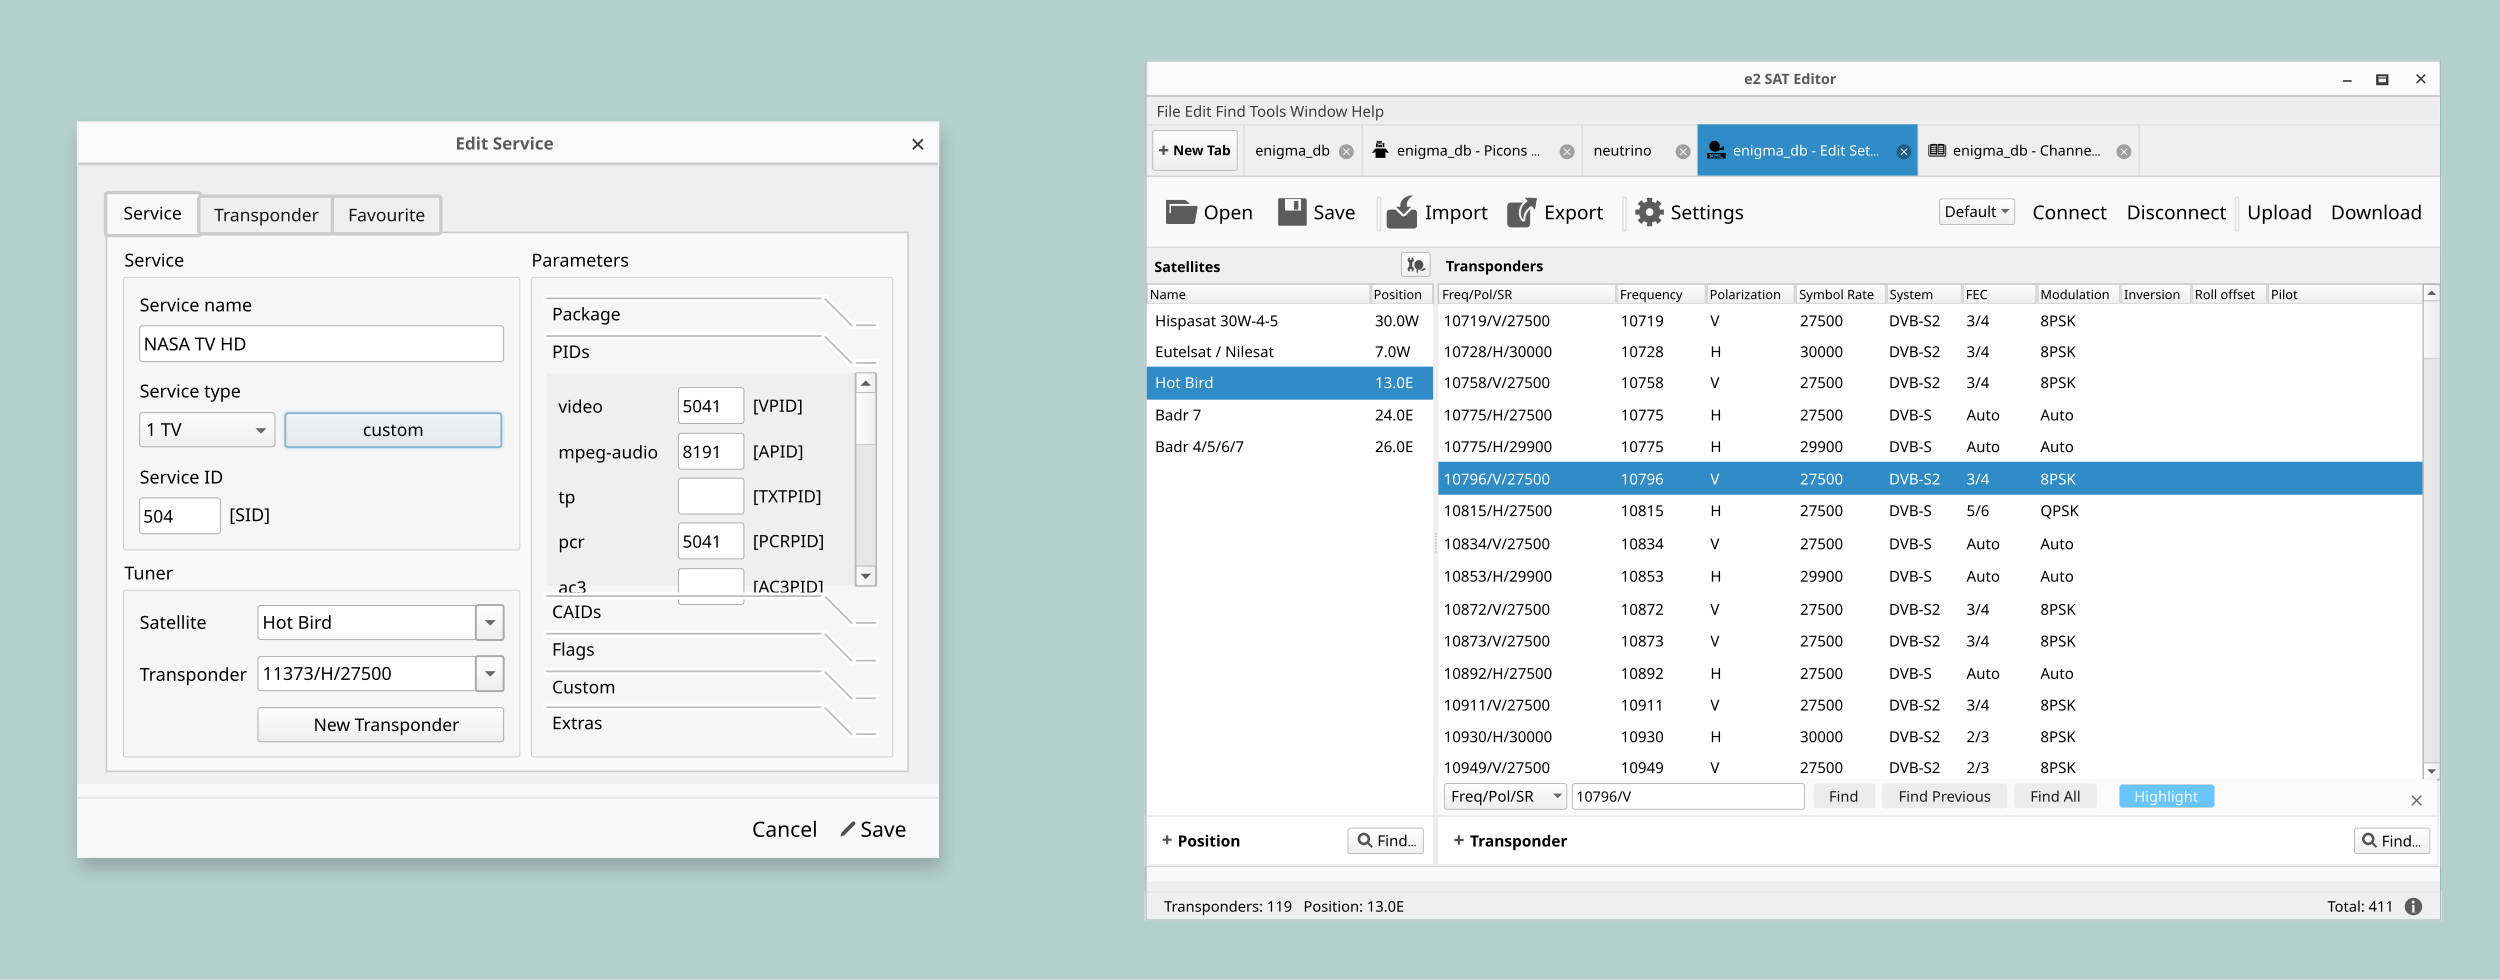
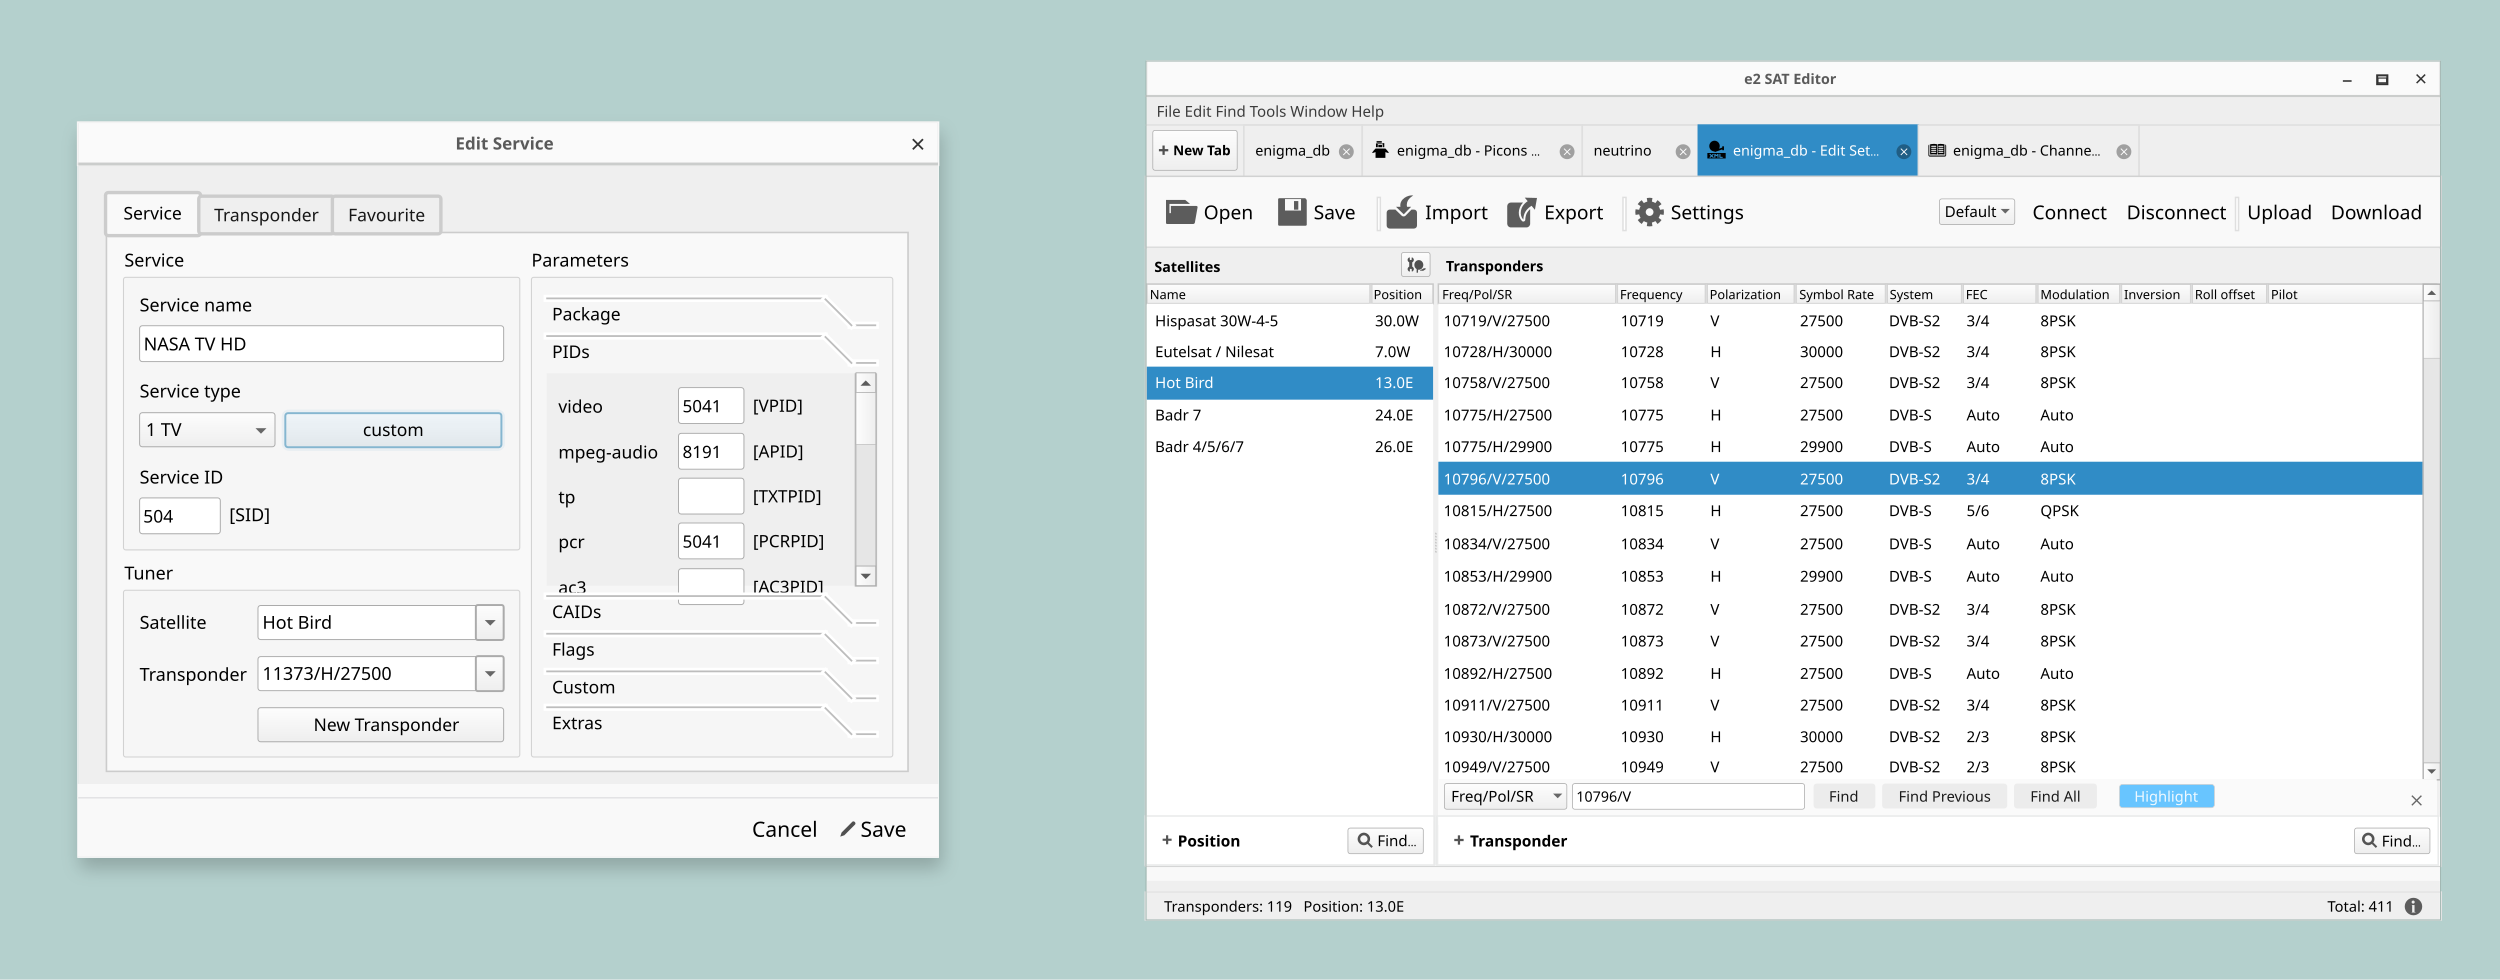
<svg xmlns="http://www.w3.org/2000/svg" viewBox="0 0 3318 1300" style="pointer-events:none;user-select:none;text-rendering:geometricprecision">
  <defs>
    <symbol id="aad">
      <path d="M37.75 37.75h18.127v-11.5h-18.127c0 0 0-18.127 0-18.127h-11.5v18.127c0 0-18.127 0-18.127 0v11.5h18.127c0 0 0 18.127 0 18.127h11.5v-18.127z" />
    </symbol>
    <symbol id="cbw">
      <path d="M60 14.973l-3-0.522v35.716c-3.141-0.28-8.021-0.667-11-0.667-0.95 0-2.094 0.039-3.312 0.102-0.962 0.036-2.014 0.106-3.059 0.191-2.678 0.191-5.264 0.428-6.629 0.559v-35.901c0 0 6.61-1.451 9.963-1.451 4 0 14.037 1.451 14.037 1.451l3.001 0.522c1.769 0.819 2.999 2.61 2.999 4.687v32.68c0 2.848-2.312 5.16-5.16 5.16h-51.68c-2.848 0-5.16-2.312-5.16-5.16v-32.68c0-2.077 1.23-3.869 3-4.687l3-0.522c0 0 10.037-1.451 14.037-1.451 3.353 0 9.963 1.451 9.963 1.451v35.901c-1.366-0.131-3.951-0.368-6.629-0.559-1.045-0.085-2.097-0.155-3.059-0.191-1.218-0.063-2.362-0.102-3.312-0.102-2.979 0-7.859 0.387-11 0.667v-35.716l-3 0.522v38.765h56v-38.765zM28.5 42.5c0-1.104-0.896-2-2-2h-14c-1.104 0-2 0.896-2 2s0.896 2 2 2h14c1.104 0 2-0.896 2-2zM53.5 42.5c0-1.104-0.896-2-2-2h-14c-1.104 0-2 0.896-2 2s0.896 2 2 2h14c1.104 0 2-0.896 2-2zM28.5 35.5c0-1.104-0.896-2-2-2h-14c-1.104 0-2 0.896-2 2s0.896 2 2 2h14c1.104 0 2-0.896 2-2zM53.5 35.5c0-1.104-0.896-2-2-2h-14c-1.104 0-2 0.896-2 2s0.896 2 2 2h14c1.104 0 2-0.896 2-2zM28.5 28.5c0-1.104-0.896-2-2-2h-14c-1.104 0-2 0.896-2 2s0.896 2 2 2h14c1.104 0 2-0.896 2-2zM53.5 28.5c0-1.104-0.896-2-2-2h-14c-1.104 0-2 0.896-2 2s0.896 2 2 2h14c1.104 0 2-0.896 2-2zM28.5 21.5c0-1.104-0.896-2-2-2h-14c-1.104 0-2 0.896-2 2s0.896 2 2 2h14c1.104 0 2-0.896 2-2zM53.5 21.5c0-1.104-0.896-2-2-2h-14c-1.104 0-2 0.896-2 2s0.896 2 2 2h14c1.104 0 2-0.896 2-2z" />
    </symbol>
    <symbol id="cce">
      <path d="M62.328 7.276l-5.604-5.604-24.724 24.724c0 0-24.724-24.724-24.724-24.724l-5.604 5.604 24.724 24.724c0 0-24.724 24.724-24.724 24.724l5.604 5.604 24.724-24.724c0 0 24.724 24.724 24.724 24.724l5.604-5.604-24.724-24.724c0 0 24.724-24.724 24.724-24.724z" />
    </symbol>
    <symbol id="edt">
      <path d="M13.624 42.251l33.207-33.269c1.948-1.951 5.432-1.635 7.775 0.704 2.344 2.34 2.666 5.823 0.719 7.774l-33.207 33.269-12.724 4.254 4.23-12.732z" />
    </symbol>
    <symbol id="ees">
      <path d="M32.032 50.518c-4.79-2.886-8.032-8.409-8.032-14.742 0-9.314 7.011-16.876 15.648-16.876 8.636 0 15.647 7.562 15.647 16.876s-7.011 16.875-15.647 16.875c-0.924 0-1.828-0.086-2.709-0.252l-0.191 10.501-4.943-0.144 0.227-12.238zM6.057 26.78c-0.001-0.001 0.023 14.969 0.023 14.969-0.866 0.414-1.706 0.922-2.43 1.563-4.358 3.853-4.35 10.108 0.019 13.972 0.971 0.858 2.137 1.495 3.319 1.965l1.369-0.931-0.011-7.239c-0.001-0.885 0.89-1.557 1.892-1.556 0 0 2.771 0.003 2.771 0.003 0.536 0.001 1.068 0.166 1.418 0.476 0.306 0.27 0.483 0.677 0.484 1.091 0 0 0.011 7.016 0.011 7.016l1.416 0.908c0.975-0.446 1.946-0.994 2.763-1.716 4.357-3.853 4.35-10.108-0.019-13.972-0.727-0.643-1.569-1.153-2.438-1.57l-0.023-14.969c0.866-0.414 1.706-0.923 2.43-1.563 4.358-3.853 4.35-10.108-0.019-13.972-0.895-0.791-1.965-1.383-3.043-1.844l-1.393 0.921 0.010 6.793c0.002 0.875-0.84 1.502-1.829 1.501 0 0-2.897-0.003-2.897-0.003-0.992-0.002-1.837-0.634-1.839-1.511 0 0-0.010-6.794-0.010-6.794l-1.392-0.918c-1.078 0.459-2.146 1.048-3.039 1.838-4.357 3.853-4.35 10.108 0.019 13.972 0.727 0.642 1.569 1.153 2.438 1.57zM50.271 51.811l-0.523-0.46-5.453 3.436 0.662 1.988 5.986-1.196c1.277 1.246 2.819 1.484 3.871 0.785-0.004 0.002 7.388-4.581 7.388-4.581 0.786-0.485 1.326-1.441 1.398-2.711 0.046-0.806-0.219-1.238-0.491-1.487-0.236-0.215-0.539-0.342-0.917-0.337-0.336 0.004-0.81 0.167-1.33 0.351-0.245 0.086-0.508 0.175-0.77 0.205-0.142 0.017-0.286 0.022-0.415-0.049-1.014-0.553-2.017-0.529-2.787-0.049l-6.619 4.105z" />
    </symbol>
    <symbol id="fft">
      <path d="M56.256 31.057h-42.438c-7.074 0-12.818 5.744-12.818 12.818v61.295c0 7.074 5.744 12.818 12.818 12.818h54.476c7.075 0 12.818-5.744 12.818-12.818v-51.051c-16.616 14.040-16.649 30.281-17.025 36.965-0.151 2.687-1.869 5.034-4.385 5.99s-5.359 0.343-7.257-1.565c-14.421-14.502-16.181-43.133 3.811-64.452zM57.293 90.694c-14.624-14.705-13.039-45.988 15.234-64.344l-10.365-12.362 42.838 1.084-7.263 41.344-11.808-14.082c-28.127 16.992-28.15 39.728-28.636 48.36z" />
    </symbol>
    <symbol id="fgt">
      <path d="M87.8 55.714h8.488c5.912 0 10.712 4.753 10.712 10.606v45.074c0 5.854-4.8 10.606-10.712 10.606h-84.576c-5.912 0-10.712-4.752-10.712-10.606v-45.074c0-5.853 4.8-10.606 10.712-10.606h19.788l22.5 21.827c1.413 1.374 4.32 2.133 6.3 2.109 1.98-0.023 4.821-0.828 6.2-2.236l21.3-21.7zM93.982 6.385c-17.881-3.082-49.582 12.531-44.921 39.525h-15.517l27.127 26.376 25.847-26.376h-14.41c-4.833-24.162 15.844-35.121 21.874-39.525z" />
    </symbol>
    <symbol id="fho">
      <path d="M32 62.5c-16.833 0-30.5-13.667-30.5-30.5s13.667-30.5 30.5-30.5v9.611c-0.352-0.073-0.717-0.111-1.090-0.111-2.99 0-5.42 2.43-5.42 5.41 0 2.99 2.43 5.42 5.42 5.42 0.373 0 0.738-0.038 1.090-0.111v5.111l-7.44 0.18 2.82 1.23v22.7l-2.82 2.060h7.44v9.5zM32 11.111v-9.611c16.833 0 30.5 13.667 30.5 30.5s-13.667 30.5-30.5 30.5v-9.5h9.46l-5.76-2.060v-24.2l-3.7 0.090v-5.111c2.46-0.506 4.32-2.693 4.32-5.309 0-2.607-1.86-4.793-4.32-5.299z" />
    </symbol>
    <symbol id="fin">
      <path d="M21 42.973h89.077c2.783 0 4.643 2.26 4.153 5.042l-9.34 52.943c-0.491 2.783-3.149 5.042-5.932 5.042h-91.118c-2.119 0-3.84-1.721-3.84-3.84v-80.16h67.2l16.8 14h-72v32h5v-25.027z" />
    </symbol>
    <symbol id="fje">
      <path d="M114 22v86.16c0 2.119-1.721 3.84-3.84 3.84h-92.32c-2.119 0-3.84-1.721-3.84-3.84v-88.32c0-2.119 1.721-3.84 3.84-3.84h91.16l5 6zM94 59.014v-40h-56v40h56zM84.5 26v30h-15v-30h15z" />
    </symbol>
    <symbol id="pkw">
      <path d="M14.762 29.23h34.49c0 0 13.928 14.478 11.463 15.596-1.067 0.483-6.127-1.117-11.524-3.087v20.261h-34.389v-20.253c-5.389 1.967-10.437 3.562-11.502 3.079-2.465-1.118 11.462-15.596 11.462-15.596zM36.774 11.359h-20.475v13.19h6.364v-10.552h14.111v-2.638zM38.538 16.635h-14.111v7.914h14.111v-7.914zM45.299 10.4v14.149h-4.283v-9.233h-2.478v-4.916h6.761zM36.632 3.482h-18.173v5.276h18.173v-5.276z" />
    </symbol>
    <symbol id="slh">
      <path d="M40.023 45.152c-3.477 2.591-7.729 4.192-12.407 4.221-10.406 0.066-20.276-8.26-21.806-18.699-1.731-11.814 7.58-24.164 20.12-25.040 0.561-0.039 1.124-0.055 1.686-0.053 10 0.095 19.38 7.75 21.337 17.619 1.156 5.829-0.437 11.92-3.87 16.758l13.82 13.819-5.128 5.128-13.752-13.753zM27.395 14.645c-6.236 0.060-12 5.17-12.677 11.431-0.588 5.436 2.691 11.076 7.773 13.229 6.62 2.806 15.346-1.167 17.352-8.391 2.055-7.404-3.759-16.031-12.032-16.265-0.139-0.003-0.278-0.004-0.416-0.004z" />
    </symbol>
    <symbol id="sms">
      <path d="M73.934 15.359c-6.491-1.302-13.177-1.302-19.668 0 0.828 4.128 1.452 8.287 1.871 12.477-4.352 0.948-8.5 2.666-12.249 5.073-2.666-3.259-5.165-6.641-7.499-10.146-5.511 3.67-10.238 8.397-13.908 13.908 3.505 2.334 6.887 4.834 10.146 7.499-2.407 3.749-4.125 7.897-5.073 12.249-4.19-0.419-8.349-1.043-12.477-1.871-1.303 6.491-1.303 13.177 0 19.668 4.128-0.828 8.287-1.452 12.477-1.871 0.948 4.352 2.666 8.501 5.073 12.249-3.259 2.666-6.641 5.165-10.146 7.499 3.67 5.511 8.397 10.238 13.908 13.908 2.334-3.505 4.833-6.887 7.499-10.146 3.749 2.407 7.897 4.125 12.249 5.074-0.419 4.189-1.043 8.348-1.871 12.476 6.491 1.303 13.177 1.303 19.668 0-0.828-4.128-1.452-8.287-1.871-12.476 4.352-0.949 8.5-2.667 12.249-5.074 2.666 3.259 5.165 6.641 7.499 10.146 5.511-3.67 10.238-8.397 13.908-13.908-3.505-2.334-6.887-4.833-10.146-7.499 2.407-3.748 4.125-7.897 5.073-12.249 4.19 0.419 8.349 1.043 12.477 1.871 1.303-6.491 1.303-13.177 0-19.668-4.128 0.828-8.287 1.452-12.477 1.871-0.948-4.352-2.666-8.5-5.073-12.249 3.259-2.665 6.641-5.165 10.146-7.499-3.67-5.511-8.397-10.238-13.908-13.908-2.334 3.505-4.833 6.887-7.499 10.146-3.749-2.407-7.897-4.125-12.249-5.073 0.419-4.19 1.043-8.349 1.871-12.477zM64.1 50.882c7.451 0 13.5 6.049 13.5 13.5s-6.049 13.5-13.5 13.5c-7.451 0-13.5-6.049-13.5-13.5s6.049-13.5 13.5-13.5z" />
    </symbol>
    <symbol id="tnw">
      <path d="M64 64v-19h-64v19h64zM38.975 58.253l0.001 1.834c0.001 1.076-0.872 1.949-1.947 1.949s-1.949-0.873-1.95-1.949l-0.002-6.41-1.968 1.774c-0.407 0.367-0.947 0.542-1.48 0.524-0.533 0.018-1.073-0.157-1.48-0.524l-1.968-1.774-0.003 6.41c0 1.076-0.874 1.949-1.949 1.949s-1.948-0.873-1.948-1.949l0.002-5.24h-6.669l4.099 3.89c0.751 0.713 0.751 1.869 0.002 2.581-0.75 0.711-1.968 0.71-2.719-0.002l-4.104-3.895-4.104 3.895c-0.751 0.712-1.969 0.713-2.719 0.002-0.75-0.712-0.749-1.868 0.002-2.581l4.104-3.895-4.104-3.895c-0.751-0.712-0.752-1.868-0.002-2.58s1.968-0.711 2.719 0.002l4.104 3.895 4.104-3.895c0.751-0.713 1.969-0.713 2.719-0.002 0.749 0.712 0.749 1.868-0.002 2.58l-4.099 3.89h6.669l0.002-5.24c0-0.024 0.001-0.048 0.002-0.072-0.031-0.488 0.159-0.985 0.571-1.356 0.276-0.249 0.614-0.408 0.97-0.477 0.131-0.028 0.267-0.043 0.406-0.043 0.058 0 0.115 0.002 0.172 0.007 0.454 0.033 0.899 0.206 1.247 0.52l3.976 3.583 3.975-3.583c0.348-0.314 0.793-0.487 1.248-0.52 0.056-0.005 0.114-0.007 0.171-0.007 0.14 0 0.276 0.015 0.407 0.043 0.356 0.069 0.694 0.228 0.97 0.477 0.412 0.371 0.602 0.868 0.571 1.356 0.001 0.024 0.001 0.048 0.001 0.072l0.003 8.646h2.912l0.003-8.83c0-1.076 0.874-1.949 1.949-1.949s1.948 0.873 1.948 1.949l-0.004 8.839 6.372 0.002c0.993 0.001 1.798 0.807 1.798 1.799 0 0.993-0.805 1.798-1.798 1.798l-8.471-0.003c-0.992 0-1.798-0.806-1.798-1.799l0.001-1.796h-2.912zM25.286 39.498c-0.095 0.001-0.19 0.002-0.286 0.002-10.072 0-18.25-8.402-18.25-18.75s8.178-18.75 18.25-18.75c10.072 0 18.25 8.402 18.25 18.75 0 3.307-0.835 6.416-2.301 9.115l11.051-4.023v-3.071c0-0.828 0.672-1.5 1.5-1.5h3c0.828 0 1.5 0.672 1.5 1.5v11c0 0.828-0.672 1.5-1.5 1.5h-3c-0.828 0-1.5-0.672-1.5-1.5v-1.543l-25.926 9.436-0.788-2.166z" />
    </symbol>
    <symbol id="aol">
      <path d="M32 45.423l26.667-26.846h-53.334l26.667 26.846z" />
    </symbol>
    <linearGradient id="bpf" x1="0" y1="0" x2="0" y2="1">
      <stop offset="0" style="stop-color:#fdfdfd" />
      <stop offset="1" style="stop-color:#eee" />
    </linearGradient>
    <linearGradient id="bqf" x1="0" y1="0" x2="1" y2="0">
      <stop offset="0" style="stop-color:#fdfdfd" />
      <stop offset="1" style="stop-color:#eee" />
    </linearGradient>
    <filter id="mrf" color-interpolation-filters="sRGB">
      <feDropShadow dx="-3" dy="12" stdDeviation="20" flood-opacity="0.2" />
      <feDropShadow dx="3" dy="12" stdDeviation="10" flood-opacity="0.2" />
    </filter>
  </defs>
  <rect x="0" y="0" width="3318" height="1300" style="fill:#b4d0cd" />
  <g transform="matrix(1.19,0,0,1.19,102,161)" style="font-family:'Sans-Serif',system-ui,sans-serif">
    <rect x="1" y="1" width="960" height="820" rx="0" style="fill:#efefef;stroke:#acc6c3;stroke-width:1px;filter:url(#mrf)" />
    <rect x="1" y="1" width="960" height="48" rx="0" style="fill:#fafafa;stroke:#e8e8e8;stroke-width:2px;clip-path:inset(1px 1px 0px)" />
    <rect x="1" y="47" width="960" height="1" style="fill:none;stroke:#cbcdcc;stroke-width:2px;clip-path:inset(0px 1px 1.1px)" />
    <text x="-1" y="3.5" dx="478" dy="28" text-anchor="middle" style="font-family:'Sans-Serif',system-ui,sans-serif;font-weight:bold;font-size:19px;fill:#5a5a5a">Edit Service</text>
    <g transform="matrix(0.707,0.707,-0.707,0.707,938,15)">
      <rect x="0" y="7" width="15" height="1" style="fill:none;stroke:#333;stroke-width:1px" />
      <rect x="7" y="0" width="1" height="15" style="fill:none;stroke:#333;stroke-width:1px" />
    </g>
    <rect x="33" y="124" width="894" height="601" rx="0" style="fill:#f9f9f9;fill-opacity:1;stroke:#ccc;stroke-opacity:1;stroke-width:1.8px" />
    <g style="clip-path:none">
      <rect x="32" y="79.5" width="106" height="48" rx="3" style="fill:#f9f9f9;stroke:#ccc;stroke-width:3.8px;clip-path:inset(1.5px 1.5px 4.2px)" />
      <text x="38.5" y="87.5" dx="46" dy="22" text-anchor="middle" style="font-size:19.5px;letter-spacing:normal;fill:#000">Service</text>
    </g>
    <g style="clip-path:none">
      <rect x="136" y="83.5" width="151" height="42" rx="3" style="fill:#efefef;stroke:#ccc;stroke-width:3.8px;clip-path:inset(1.5px 1.5px 4.2px 4.2px)" />
      <text x="131.5" y="89.5" dx="80" dy="22" text-anchor="middle" style="font-size:19.5px;letter-spacing:normal;fill:#000;fill-opacity:0.9">Transponder</text>
    </g>
    <g style="clip-path:none">
      <rect x="285" y="83.5" width="121" height="42" rx="3" style="fill:#efefef;stroke:#ccc;stroke-width:3.8px;clip-path:inset(1.5px 1.5px 4.2px 4.2px)" />
      <text x="278.5" y="89.5" dx="67" dy="22" text-anchor="middle" style="font-size:19.5px;letter-spacing:normal;fill:#000;fill-opacity:0.9">Favourite</text>
    </g>
    <rect x="52" y="174" width="442" height="304" rx="2.5" style="fill:#000;fill-opacity:0.015;stroke:#000;stroke-opacity:0.15;stroke-width:1.2px" />
    <text x="43" y="145" dx="10" dy="17" style="font-size:20px;letter-spacing:normal;fill:#000">Service</text>
    <text x="70" y="190" dy="22" style="font-size:20px;fill:#000">Service name</text>
    <rect x="70" y="228" width="406" height="40" rx="3" style="fill:#fff;stroke:#ababab;stroke-opacity:1;stroke-width:1.1px;clip-path:none" />
    <text x="70.5" y="232.5" dx="4" dy="23" style="font-size:20px;fill:#000">NASA TV HD</text>
    <text x="70" y="286" dy="22" style="font-size:20px;fill:#000">Service type</text>
    <rect x="70" y="325" width="151" height="38" rx="3" style="fill:url(#bpf);stroke:#ababab;stroke-width:1.1px;filter:none" />
    <text x="65" y="329" dx="12" dy="22" style="font-size:20px;word-spacing:8px;fill:#000">1 TV</text>
    <rect x="198.5" y="334" width="24" height="24" rx="8" style="fill:none;stroke:none;stroke-opacity:0.06;stroke-width:2px" />
    <g style="fill:#676767" transform="matrix(0.23,0,0,0.23,198,338)">
      <use href="#aol" />
    </g>
    <rect x="232.5" y="325.5" width="241" height="38" rx="3" style="fill:url(#bpf);stroke:#8bb9d1;stroke-width:2.2px;filter:none" />
    <rect x="228.5" y="321.5" width="249" height="46" rx="8" style="fill:#308cc6;fill-opacity:0.07" />
    <text x="299" y="331" dx="20" dy="20" style="font-size:19.5px;word-spacing:8px;fill:#000">custom</text>
    <text x="70" y="382" dy="22" style="font-size:20px;fill:#000">Service ID</text>
    <rect x="70" y="420" width="90" height="40" rx="3" style="fill:#fff;stroke:#ababab;stroke-opacity:1;stroke-width:1.1px;clip-path:none" />
    <text x="70" y="424.5" dx="4" dy="23" style="font-size:19.5px;fill:#000">504</text>
    <text x="170" y="423" dy="23" style="font-size:20px;fill:#000">[SID]</text>
    <rect x="52" y="523" width="442" height="186" rx="2.5" style="fill:#000;fill-opacity:0.015;stroke:#000;stroke-opacity:0.15;stroke-width:1.2px" />
    <text x="43" y="494" dx="10" dy="17" style="font-size:20px;letter-spacing:normal;fill:#000">Tuner</text>
    <text x="70" y="544" dy="22" style="font-size:20px;fill:#000">Satellite</text>
    <rect x="202" y="540" width="274" height="38" rx="3" style="fill:#fff;stroke:#ababab;stroke-width:1.1px;filter:none" />
    <text x="195" y="544" dx="12" dy="22" style="font-size:20px;fill:#000">Hot Bird</text>
    <rect x="445" y="539.5" width="31" height="39" rx="2.2" style="fill:url(#bpf);stroke:#ababab;stroke-width:2.2px;clip-path:inset(1.3px 1.1px 1.3px 0px)" />
    <rect x="454.2" y="548" width="24" height="24" rx="8" style="fill:none;stroke:none;stroke-opacity:0.06;stroke-width:2px" />
    <g style="fill:#676767" transform="matrix(0.23,0,0,0.23,453.7,552)">
      <use href="#aol" />
    </g>
    <text x="70" y="602" dy="22" style="font-size:20px;fill:#000">Transponder</text>
    <rect x="202" y="597" width="274" height="38" rx="3" style="fill:#fff;stroke:#ababab;stroke-width:1.1px;filter:none" />
    <text x="195" y="601" dx="12" dy="22" style="font-size:20px;fill:#000">11373/H/27500</text>
    <rect x="445" y="596.5" width="31" height="39" rx="2.2" style="fill:url(#bpf);stroke:#ababab;stroke-width:2.2px;clip-path:inset(1.3px 1.1px 1.3px 0px)" />
    <rect x="454.2" y="605" width="24" height="24" rx="8" style="fill:none;stroke:none;stroke-opacity:0.06;stroke-width:2px" />
    <g style="fill:#676767" transform="matrix(0.23,0,0,0.23,453.7,609)">
      <use href="#aol" />
    </g>
    <rect x="202" y="654" width="274" height="38" rx="3" style="fill:url(#bpf);stroke:#ababab;stroke-width:1.1px;filter:none" />
    <text x="244" y="659" dx="20" dy="21" style="font-size:19.5px;fill:#000">New Transponder</text>
    <rect x="507" y="174" width="403" height="535" rx="2.5" style="fill:#000;fill-opacity:0.015;stroke:#000;stroke-opacity:0.15;stroke-width:1.2px" />
    <text x="497" y="145" dx="10" dy="17" style="font-size:20px;letter-spacing:normal;fill:#000">Parameters</text>
    <rect x="522" y="195" width="314" height="5" style="fill:#bdbdbd;stroke:#fff;stroke-width:3px;clip-path:inset(3px 3px 1px)" />
    <rect x="861" y="225" width="32" height="5" style="fill:#bdbdbd;stroke:#fff;stroke-width:3px;clip-path:inset(3px 3px 1px 2px)" />
    <rect x="222" y="-222" width="46" height="5" style="fill:#bdbdbd;stroke:#fff;stroke-width:3px;clip-path:inset(3px 3px 1px)" transform="matrix(0.707,0.707,-0.707,0.707,521,195)" />
    <text x="522" y="196" dx="8" dy="26" style="font-size:19.5px;fill:#000">Package</text>
    <rect x="522" y="237" width="314" height="5" style="fill:#bdbdbd;stroke:#fff;stroke-width:3px;clip-path:inset(3px 3px 1px)" />
    <rect x="861" y="267" width="32" height="5" style="fill:#bdbdbd;stroke:#fff;stroke-width:3px;clip-path:inset(3px 3px 1px 2px)" />
    <rect x="222" y="-222" width="46" height="5" style="fill:#bdbdbd;stroke:#fff;stroke-width:3px;clip-path:inset(3px 3px 1px)" transform="matrix(0.707,0.707,-0.707,0.707,521,237)" />
    <text x="522" y="238" dx="8" dy="26" style="font-size:19.5px;fill:#000">PIDs</text>
    <g style="clip-path:inset(0px 0px 22px)">
      <rect x="524" y="281" width="367" height="237" style="fill:#efefef;fill-opacity:1" />
      <text x="537" y="303" dy="22" style="font-size:19.5px;fill:#000">video</text>
      <rect x="671" y="297" width="73" height="40" rx="3" style="fill:#fff;stroke:#ababab;stroke-opacity:1;stroke-width:1.1px;clip-path:none" />
      <text x="671.5" y="301.5" dx="4" dy="23" style="font-size:19px;fill:#000">5041</text>
      <text x="754" y="301" dy="23" style="font-size:19px;fill:#000">[VPID]</text>
      <text x="537" y="354" dy="22" style="font-size:19.5px;fill:#000">mpeg-audio</text>
      <rect x="671" y="348" width="73" height="40" rx="3" style="fill:#fff;stroke:#ababab;stroke-opacity:1;stroke-width:1.1px;clip-path:none" />
      <text x="671.5" y="352.5" dx="4" dy="23" style="font-size:19px;fill:#000">8191</text>
      <text x="754" y="352" dy="23" style="font-size:19px;fill:#000">[APID]</text>
      <text x="537" y="404" dy="22" style="font-size:19.5px;fill:#000">tp</text>
      <rect x="671" y="398" width="73" height="40" rx="3" style="fill:#fff;stroke:#ababab;stroke-opacity:1;stroke-width:1.1px;clip-path:none" />
      <text x="754" y="402" dy="23" style="font-size:19px;fill:#000">[TXTPID]</text>
      <text x="537" y="454" dy="22" style="font-size:19.5px;fill:#000">pcr</text>
      <rect x="671" y="448" width="73" height="40" rx="3" style="fill:#fff;stroke:#ababab;stroke-opacity:1;stroke-width:1.1px;clip-path:none" />
      <text x="671.5" y="452.5" dx="4" dy="23" style="font-size:19px;fill:#000">5041</text>
      <text x="754" y="452" dy="23" style="font-size:19px;fill:#000">[PCRPID]</text>
      <text x="537" y="505" dy="22" style="font-size:19.5px;fill:#000">ac3</text>
      <rect x="671" y="499" width="73" height="40" rx="3" style="fill:#fff;stroke:#ababab;stroke-opacity:1;stroke-width:1.1px;clip-path:none" />
      <text x="754" y="503" dy="23" style="font-size:19px;fill:#000">[AC3PID]</text>
    </g>
    <g style="clip-path:inset(1px 1px 1px 0px)">
      <rect x="868.5" y="282" width="23" height="236" style="fill:#e6e6e6;stroke:#bcbcbc;stroke-width:2px" />
      <rect x="869" y="280.5" width="22" height="22" style="fill:url(#bqf);stroke:#ababab" rx="0" />
      <g transform="matrix(0.22,0,0,-0.22,872.8,299)">
        <use href="#aol" style="fill:#5c5c5c" />
      </g>
      <rect x="869" y="496" width="22" height="22" style="fill:url(#bqf);stroke:#ababab" rx="0" />
      <g transform="matrix(0.22,0,0,0.22,872.8,500.5)">
        <use href="#aol" style="fill:#5c5c5c" />
      </g>
      <rect x="869" y="302.5" width="22" height="58" rx="0" style="fill:url(#bqf);fill-opacity:1;stroke:#ababab;stroke-opacity:0.6" />
    </g>
    <rect x="522" y="527" width="314" height="5" style="fill:#bdbdbd;stroke:#fff;stroke-width:3px;clip-path:inset(3px 3px 1px)" />
    <rect x="861" y="557" width="32" height="5" style="fill:#bdbdbd;stroke:#fff;stroke-width:3px;clip-path:inset(3px 3px 1px 2px)" />
    <rect x="222" y="-222" width="46" height="5" style="fill:#bdbdbd;stroke:#fff;stroke-width:3px;clip-path:inset(3px 3px 1px)" transform="matrix(0.707,0.707,-0.707,0.707,521,527)" />
    <text x="522" y="528" dx="8" dy="26" style="font-size:19.5px;fill:#000">CAIDs</text>
    <rect x="522" y="569" width="314" height="5" style="fill:#bdbdbd;stroke:#fff;stroke-width:3px;clip-path:inset(3px 3px 1px)" />
    <rect x="861" y="599" width="32" height="5" style="fill:#bdbdbd;stroke:#fff;stroke-width:3px;clip-path:inset(3px 3px 1px 2px)" />
    <rect x="222" y="-222" width="46" height="5" style="fill:#bdbdbd;stroke:#fff;stroke-width:3px;clip-path:inset(3px 3px 1px)" transform="matrix(0.707,0.707,-0.707,0.707,521,569)" />
    <text x="522" y="570" dx="8" dy="26" style="font-size:19.5px;fill:#000">Flags</text>
    <rect x="522" y="611" width="314" height="5" style="fill:#bdbdbd;stroke:#fff;stroke-width:3px;clip-path:inset(3px 3px 1px)" />
    <rect x="861" y="641" width="32" height="5" style="fill:#bdbdbd;stroke:#fff;stroke-width:3px;clip-path:inset(3px 3px 1px 2px)" />
    <rect x="222" y="-222" width="46" height="5" style="fill:#bdbdbd;stroke:#fff;stroke-width:3px;clip-path:inset(3px 3px 1px)" transform="matrix(0.707,0.707,-0.707,0.707,521,611)" />
    <text x="522" y="612" dx="8" dy="26" style="font-size:19.5px;fill:#000">Custom</text>
    <rect x="522" y="651" width="314" height="5" style="fill:#bdbdbd;stroke:#fff;stroke-width:3px;clip-path:inset(3px 3px 1px)" />
    <rect x="861" y="681" width="32" height="5" style="fill:#bdbdbd;stroke:#fff;stroke-width:3px;clip-path:inset(3px 3px 1px 2px)" />
    <rect x="222" y="-222" width="46" height="5" style="fill:#bdbdbd;stroke:#fff;stroke-width:3px;clip-path:inset(3px 3px 1px)" transform="matrix(0.707,0.707,-0.707,0.707,521,651)" />
    <text x="522" y="652" dx="8" dy="26" style="font-size:19.5px;fill:#000">Extras</text>
    <rect x="1" y="739" width="960" height="81" rx="0" style="fill:#f9f9f9;clip-path:inset(15px 0px 0px)" />
    <text x="727" y="764" dx="26" dy="34" style="font-size:23.5px;fill:#000">Cancel</text>
    <g transform="matrix(0.36,0,0,0.36,848,778)">
      <use href="#edt" style="fill:#505050" />
    </g>
    <text x="848" y="764" dx="26" dy="34" style="font-size:23.5px;fill:#000">Save</text>
    <rect x="1" y="754" width="960" height="1.1" style="fill:#d7d7d9" />
    <rect x="1" y="1" width="960" height="820" rx="0" style="fill:none;stroke:#f9f9f9;stroke-width:1px" />
  </g>
  <g style="font-family:'Sans-Serif',system-ui,sans-serif">
    <rect x="1521" y="81" width="1718" height="1140" rx="0" style="fill:#f9f9f9;stroke:#acc6c3;stroke-width:1px" />
    <rect x="1522" y="81" width="1716" height="48" rx="0" style="fill:#fafafa;stroke:#e8e8e8;stroke-width:2px;clip-path:inset(1px 1px 0px)" />
    <rect x="1521" y="127" width="1718" height="1" style="fill:none;stroke:#cbcdcc;stroke-width:2px;clip-path:inset(0px 1px 1.1px)" />
    <text x="1519" y="83.5" dx="857" dy="28" text-anchor="middle" style="font-family:'Sans-Serif',system-ui,sans-serif;font-weight:bold;font-size:19px;fill:#5a5a5a">e2 SAT Editor</text>
    <rect x="3110" y="107" width="10.5" height="1" style="fill:none;stroke:#333;stroke-width:1.1px" />
    <g transform="matrix(0.9,0,0,0.9,3155,100)">
      <rect x="0" y="0" width="15" height="13" style="fill:none;stroke:#333;stroke-width:3px;clip-path:inset(0px 0px 2px)" />
      <rect x="1" y="4" width="13" height="7" style="fill:none;stroke:#333;stroke-width:1.7px" />
    </g>
    <g transform="matrix(0.707,0.707,-0.707,0.707,3213,94)">
      <rect x="0" y="7" width="15" height="1" style="fill:none;stroke:#333;stroke-width:1px" />
      <rect x="7" y="0" width="1" height="15" style="fill:none;stroke:#333;stroke-width:1px" />
    </g>
    <rect x="1522" y="129" width="1716" height="36" style="fill:#eee" />
    <text x="1523" y="131" dx="12" dy="24" style="font-size:20px;word-spacing:15px;fill:#000;fill-opacity:0.75">File Edit Find Tools Window Help</text>
    <rect x="1521" y="165.5" width="1718" height="1" style="fill:#e2e2e2;stroke:#dcdddd" />
    <rect x="1522" y="167" width="1716" height="67" style="fill:#efefef" />
    <rect x="1522" y="167" width="128" height="67" style="fill:#efefef" />
    <rect x="1530" y="173" width="112" height="53" rx="3" style="fill:url(#bpf);stroke:#ababab;stroke-width:1px" />
    <g transform="matrix(0.26,0,0,0.26,1536,191)">
      <use href="#aad" style="fill:#4f4f4f" />
    </g>
    <text x="1530" y="173" dx="27" dy="33" style="font-weight:bold;font-size:18px;fill:#000">New Tab</text>
    <rect x="1650" y="167" width="1" height="67" style="fill:#d5d6d6" />
    <rect x="1651" y="166" width="157" height="69" style="fill:#efefef;stroke:#dfdfdf;stroke-width:2px;clip-path:inset(1px 0px)" />
    <text x="1651" y="165.5" dx="15" dy="41" style="font-size:19px;fill:#000">enigma_db</text>
    <g transform="matrix(0.9,0,0,0.9,1781,195.5)">
      <rect rx="11" style="fill:#000;fill-opacity:0.33" height="22" width="22" x="-4.5" y="-4.5" />
      <g transform="matrix(0.17,0,0,0.17,1.2,1.2)">
        <use href="#cce" style="fill:#fff" />
      </g>
    </g>
    <rect x="1808" y="166" width="292" height="69" style="fill:#efefef;stroke:#dfdfdf;stroke-width:2px;clip-path:inset(1px 0px)" />
    <g transform="matrix(0.38,0,0,0.38,1820,186)">
      <use href="#pkw" style="fill:#000" />
    </g>
    <text x="1808" y="165.5" dx="46" dy="41" style="font-size:19px;fill:#000">enigma_db - Picons <tspan style="font-size:15px">…</tspan>
    </text>
    <g transform="matrix(0.9,0,0,0.9,2074,195.5)">
      <rect rx="11" style="fill:#000;fill-opacity:0.33" height="22" width="22" x="-4.5" y="-4.5" />
      <g transform="matrix(0.17,0,0,0.17,1.2,1.2)">
        <use href="#cce" style="fill:#fff" />
      </g>
    </g>
    <rect x="2100" y="166" width="154" height="69" style="fill:#efefef;stroke:#dfdfdf;stroke-width:2px;clip-path:inset(1px 0px)" />
    <text x="2100" y="165.5" dx="15" dy="41" style="font-size:19px;fill:#000">neutrino</text>
    <g transform="matrix(0.9,0,0,0.9,2228,195.5)">
      <rect rx="11" style="fill:#000;fill-opacity:0.33" height="22" width="22" x="-4.5" y="-4.5" />
      <g transform="matrix(0.17,0,0,0.17,1.2,1.2)">
        <use href="#cce" style="fill:#fff" />
      </g>
    </g>
    <rect x="2254" y="166" width="292" height="69" style="fill:#308cc6;stroke:#308cc6;stroke-width:2px;clip-path:inset(1px 0px)" />
    <g transform="matrix(0.38,0,0,0.38,2266,186)">
      <use href="#tnw" style="fill:#000" />
    </g>
    <text x="2254" y="165.5" dx="46" dy="41" style="font-size:19px;fill:#fff">enigma_db - Edit Set<tspan style="font-size:15px">…</tspan>
    </text>
    <g transform="matrix(0.9,0,0,0.9,2521,195.5)">
      <rect rx="11" style="fill:#000;fill-opacity:0.33" height="22" width="22" x="-4.5" y="-4.5" />
      <g transform="matrix(0.17,0,0,0.17,1.2,1.2)">
        <use href="#cce" style="fill:#fff" />
      </g>
    </g>
    <rect x="2546" y="166" width="293" height="69" style="fill:#efefef;stroke:#dfdfdf;stroke-width:2px;clip-path:inset(1px 0px)" />
    <g transform="matrix(0.38,0,0,0.38,2559,186)">
      <use href="#cbw" style="fill:#000" />
    </g>
    <text x="2546" y="165.5" dx="46" dy="41" style="font-size:19px;fill:#000">enigma_db - Channe<tspan style="font-size:15px">…</tspan>
    </text>
    <g transform="matrix(0.9,0,0,0.9,2813,195.5)">
      <rect rx="11" style="fill:#000;fill-opacity:0.33" height="22" width="22" x="-4.5" y="-4.5" />
      <g transform="matrix(0.17,0,0,0.17,1.2,1.2)">
        <use href="#cce" style="fill:#fff" />
      </g>
    </g>
    <rect x="2838" y="167" width="2" height="67" style="fill:#dfdfdf" />
    <rect x="1522" y="234" width="1716" height="95" style="fill:#f9f9f9" />
    <g transform="matrix(0.38,0,0,0.38,1546,257)">
      <use href="#fin" style="fill:#5c5c5c" />
    </g>
    <text x="1528.5" y="232" dx="69" dy="59" style="font-size:25.5px;fill:#000">Open</text>
    <g transform="matrix(0.38,0,0,0.38,1691,257)">
      <use href="#fje" style="fill:#5c5c5c" />
    </g>
    <text x="1674.5" y="232" dx="69" dy="59" style="font-size:25.5px;fill:#000">Save</text>
    <rect x="1828" y="262" width="4" height="44" style="fill:#fff;stroke:#dfdfdf;stroke-width:2px;clip-path:inset(2px 2px 2px 0.5px)" />
    <g transform="matrix(0.38,0,0,0.38,1840,257)">
      <use href="#fgt" style="fill:#5c5c5c" />
    </g>
    <text x="1822.5" y="232" dx="69" dy="59" style="font-size:25.5px;fill:#000">Import</text>
    <g transform="matrix(0.38,0,0,0.38,2000,257)">
      <use href="#fft" style="fill:#5c5c5c" />
    </g>
    <text x="1980.5" y="232" dx="69" dy="59" style="font-size:25.5px;fill:#000">Export</text>
    <rect x="2154" y="262" width="4" height="44" style="fill:#fff;stroke:#dfdfdf;stroke-width:2px;clip-path:inset(2px 2px 2px 0.5px)" />
    <g transform="matrix(0.38,0,0,0.38,2165,257)">
      <use href="#sms" style="fill:#5c5c5c" />
    </g>
    <text x="2148.5" y="232" dx="69" dy="59" style="font-size:25.5px;fill:#000">Settings</text>
    <rect x="2574" y="264" width="100" height="34" rx="3" style="fill:url(#bpf);stroke:#ababab;stroke-width:1px;filter:none" />
    <rect x="2666.5" y="269" width="24" height="24" rx="8" style="fill:none;stroke:none;stroke-opacity:0.06;stroke-width:2px" />
    <g style="fill:#676767" transform="matrix(0.23,0,0,0.23,2654,273)">
      <use href="#aol" />
    </g>
    <text x="2569" y="266" dx="12" dy="22" style="font-size:20px;fill:#000">Default</text>
    <text x="2682.5" y="232" dx="15" dy="59" style="font-size:25.5px;fill:#000">Connect</text>
    <text x="2807.5" y="232" dx="15" dy="59" style="font-size:25.5px;fill:#000">Disconnect</text>
    <rect x="2967" y="262" width="4" height="44" style="fill:#fff;stroke:#dfdfdf;stroke-width:2px;clip-path:inset(2px 2px 2px 0.5px)" />
    <text x="2967.5" y="232" dx="15" dy="59" style="font-size:25.5px;fill:#000">Upload</text>
    <text x="3078.5" y="232" dx="15" dy="59" style="font-size:25.5px;fill:#000">Download</text>
    <rect x="1520" y="234" width="1720" height="95" style="fill:none;stroke:#d1d2d2;stroke-width:2px;clip-path:inset(0px 2px)" />
    <rect x="1522" y="328" width="1716" height="820" style="fill:#efefef" />
    <rect x="1522" y="328" width="380" height="820" style="fill:#efefef" />
    <text x="1522" y="328" dx="10" dy="33" style="font-weight:bold;font-size:19px;fill:#000">Satellites</text>
    <rect x="1860" y="335" width="38" height="32" rx="3" style="fill:url(#bpf);stroke:#ababab" />
    <g transform="matrix(0.38,0,0,0.38,1868,338)">
      <use href="#ees" style="fill:#505050" />
    </g>
    <rect x="1522" y="377" width="380" height="26" style="fill:url(#bpf);stroke:#c8c8c8;stroke-width:2px;clip-path:inset(1px 1px 0px)" />
    <text x="1522" y="379" dy="18" style="font-size:17px;fill:#000">
      <tspan x="1526">Name</tspan>
      <tspan x="1823">Position</tspan>
    </text>
    <rect x="1818" y="377" width="3" height="26" style="fill:#ddd;stroke:#cdcdcd;stroke-width:1px;clip-path:inset(1px 1px 1px 0px)" />
    <rect x="1522" y="403" width="380" height="687" style="fill:#fff" />
    <rect x="82" y="448" width="380" height="44" style="fill:#308cc6" transform="matrix(1,0,0,0.996,1440,40.4)" />
    <text x="1522" y="404" dy="29" style="font-size:20px;fill:#000">
      <tspan x="1533">Hispasat 30W-4-5</tspan>
      <tspan x="1825">30.0W</tspan>
    </text>
    <text x="1522" y="445" dy="29" style="font-size:20px;fill:#000">
      <tspan x="1533">Eutelsat / Nilesat</tspan>
      <tspan x="1825">7.0W</tspan>
    </text>
    <text x="1522" y="486" dy="29" style="font-size:20px;fill:#fff">
      <tspan x="1533">Hot Bird</tspan>
      <tspan x="1825">13.0E</tspan>
    </text>
    <text x="1522" y="529" dy="29" style="font-size:20px;fill:#000">
      <tspan x="1533">Badr 7</tspan>
      <tspan x="1825">24.0E</tspan>
    </text>
    <text x="1522" y="571" dy="29" style="font-size:20px;fill:#000">
      <tspan x="1533">Badr 4/5/6/7</tspan>
      <tspan x="1825">26.0E</tspan>
    </text>
    <rect x="1522" y="1084" width="380" height="65" style="fill:#fff" />
    <rect x="1520" y="1083" width="384" height="65" style="fill:none;stroke:#e9eaea;stroke-width:2px;clip-path:inset(0px 2px 2px)" />
    <g transform="matrix(0.25,0,0,0.25,1541,1106.5)">
      <use href="#aad" style="fill:#545454" />
    </g>
    <text x="1535" y="1090.5" dx="28" dy="33" style="font-weight:bold;font-size:20.5px;fill:#000">Position</text>
    <rect x="1789" y="1099" width="100" height="34" rx="3" style="fill:url(#bpf);stroke:#ababab;stroke-width:1px;filter:none" />
    <g transform="matrix(0.38,0,0,0.38,1794,1103)">
      <use href="#slh" style="fill:#545454" x="15" />
    </g>
    <text x="1774" y="1101" dx="54" dy="22" style="font-size:20px;fill:#000">Find<tspan style="font-size:15px">…</tspan>
    </text>
    <rect x="1905.5" y="706" width="0.5" height="28" style="fill:none;stroke:#000;stroke-opacity:0.25;stroke-dasharray:0px,2px,0px" />
    <text x="1909" y="328" dx="10" dy="32" style="font-weight:bold;font-size:19px;fill:#000">Transponders</text>
    <rect x="1909" y="377" width="1325" height="26" style="fill:url(#bpf);stroke:#c8c8c8;stroke-width:2px;clip-path:inset(1px 1px 0px)" />
    <text x="1909" y="379" dy="18" style="font-size:17px;fill:#000">
      <tspan x="1914">Freq/Pol/SR</tspan>
      <tspan x="2150">Frequency</tspan>
      <tspan x="2269">Polarization</tspan>
      <tspan x="2388">Symbol Rate</tspan>
      <tspan x="2508">System</tspan>
      <tspan x="2609">FEC</tspan>
      <tspan x="2708">Modulation</tspan>
      <tspan x="2819">Inversion</tspan>
      <tspan x="2913">Roll offset</tspan>
      <tspan x="3014">Pilot</tspan>
    </text>
    <rect x="2144" y="377" width="3" height="26" style="fill:#ddd;stroke:#cdcdcd;stroke-width:1px;clip-path:inset(1px 1px 1px 0px)" />
    <rect x="2263" y="377" width="3" height="26" style="fill:#ddd;stroke:#cdcdcd;stroke-width:1px;clip-path:inset(1px 1px 1px 0px)" />
    <rect x="2381" y="377" width="3" height="26" style="fill:#ddd;stroke:#cdcdcd;stroke-width:1px;clip-path:inset(1px 1px 1px 0px)" />
    <rect x="2502" y="377" width="3" height="26" style="fill:#ddd;stroke:#cdcdcd;stroke-width:1px;clip-path:inset(1px 1px 1px 0px)" />
    <rect x="2603" y="377" width="3" height="26" style="fill:#ddd;stroke:#cdcdcd;stroke-width:1px;clip-path:inset(1px 1px 1px 0px)" />
    <rect x="2702" y="377" width="3" height="26" style="fill:#ddd;stroke:#cdcdcd;stroke-width:1px;clip-path:inset(1px 1px 1px 0px)" />
    <rect x="2813" y="377" width="3" height="26" style="fill:#ddd;stroke:#cdcdcd;stroke-width:1px;clip-path:inset(1px 1px 1px 0px)" />
    <rect x="2907" y="377" width="3" height="26" style="fill:#ddd;stroke:#cdcdcd;stroke-width:1px;clip-path:inset(1px 1px 1px 0px)" />
    <rect x="3008" y="377" width="3" height="26" style="fill:#ddd;stroke:#cdcdcd;stroke-width:1px;clip-path:inset(1px 1px 1px 0px)" />
    <rect x="1909" y="403" width="1325" height="687" style="fill:#fff" />
    <rect x="473" y="576" width="1325" height="44" style="fill:#308cc6" transform="matrix(1,0,0,0.996,1436,39.1)" />
    <text x="1909" y="404" dy="29" style="font-size:20px;fill:#000">
      <tspan x="1916">10719/V/27500</tspan>
      <tspan x="2151">10719</tspan>
      <tspan x="2270">V</tspan>
      <tspan x="2389">27500</tspan>
      <tspan x="2507">DVB-S2</tspan>
      <tspan x="2610">3/4</tspan>
      <tspan x="2708">8PSK</tspan>
    </text>
    <text x="1909" y="445" dy="29" style="font-size:20px;fill:#000">
      <tspan x="1916">10728/H/30000</tspan>
      <tspan x="2151">10728</tspan>
      <tspan x="2270">H</tspan>
      <tspan x="2389">30000</tspan>
      <tspan x="2507">DVB-S2</tspan>
      <tspan x="2610">3/4</tspan>
      <tspan x="2708">8PSK</tspan>
    </text>
    <text x="1909" y="486" dy="29" style="font-size:20px;fill:#000">
      <tspan x="1916">10758/V/27500</tspan>
      <tspan x="2151">10758</tspan>
      <tspan x="2270">V</tspan>
      <tspan x="2389">27500</tspan>
      <tspan x="2507">DVB-S2</tspan>
      <tspan x="2610">3/4</tspan>
      <tspan x="2708">8PSK</tspan>
    </text>
    <text x="1909" y="529" dy="29" style="font-size:20px;fill:#000">
      <tspan x="1916">10775/H/27500</tspan>
      <tspan x="2151">10775</tspan>
      <tspan x="2270">H</tspan>
      <tspan x="2389">27500</tspan>
      <tspan x="2507">DVB-S</tspan>
      <tspan x="2610">Auto</tspan>
      <tspan x="2708">Auto</tspan>
    </text>
    <text x="1909" y="571" dy="29" style="font-size:20px;fill:#000">
      <tspan x="1916">10775/H/29900</tspan>
      <tspan x="2151">10775</tspan>
      <tspan x="2270">H</tspan>
      <tspan x="2389">29900</tspan>
      <tspan x="2507">DVB-S</tspan>
      <tspan x="2610">Auto</tspan>
      <tspan x="2708">Auto</tspan>
    </text>
    <text x="1909" y="614" dy="29" style="font-size:20px;fill:#fff">
      <tspan x="1916">10796/V/27500</tspan>
      <tspan x="2151">10796</tspan>
      <tspan x="2270">V</tspan>
      <tspan x="2389">27500</tspan>
      <tspan x="2507">DVB-S2</tspan>
      <tspan x="2610">3/4</tspan>
      <tspan x="2708">8PSK</tspan>
    </text>
    <text x="1909" y="656" dy="29" style="font-size:20px;fill:#000">
      <tspan x="1916">10815/H/27500</tspan>
      <tspan x="2151">10815</tspan>
      <tspan x="2270">H</tspan>
      <tspan x="2389">27500</tspan>
      <tspan x="2507">DVB-S</tspan>
      <tspan x="2610">5/6</tspan>
      <tspan x="2708">QPSK</tspan>
    </text>
    <text x="1909" y="700" dy="29" style="font-size:20px;fill:#000">
      <tspan x="1916">10834/V/27500</tspan>
      <tspan x="2151">10834</tspan>
      <tspan x="2270">V</tspan>
      <tspan x="2389">27500</tspan>
      <tspan x="2507">DVB-S</tspan>
      <tspan x="2610">Auto</tspan>
      <tspan x="2708">Auto</tspan>
    </text>
    <text x="1909" y="743" dy="29" style="font-size:20px;fill:#000">
      <tspan x="1916">10853/H/29900</tspan>
      <tspan x="2151">10853</tspan>
      <tspan x="2270">H</tspan>
      <tspan x="2389">29900</tspan>
      <tspan x="2507">DVB-S</tspan>
      <tspan x="2610">Auto</tspan>
      <tspan x="2708">Auto</tspan>
    </text>
    <text x="1909" y="787" dy="29" style="font-size:20px;fill:#000">
      <tspan x="1916">10872/V/27500</tspan>
      <tspan x="2151">10872</tspan>
      <tspan x="2270">V</tspan>
      <tspan x="2389">27500</tspan>
      <tspan x="2507">DVB-S2</tspan>
      <tspan x="2610">3/4</tspan>
      <tspan x="2708">8PSK</tspan>
    </text>
    <text x="1909" y="829" dy="29" style="font-size:20px;fill:#000">
      <tspan x="1916">10873/V/27500</tspan>
      <tspan x="2151">10873</tspan>
      <tspan x="2270">V</tspan>
      <tspan x="2389">27500</tspan>
      <tspan x="2507">DVB-S2</tspan>
      <tspan x="2610">3/4</tspan>
      <tspan x="2708">8PSK</tspan>
    </text>
    <text x="1909" y="872" dy="29" style="font-size:20px;fill:#000">
      <tspan x="1916">10892/H/27500</tspan>
      <tspan x="2151">10892</tspan>
      <tspan x="2270">H</tspan>
      <tspan x="2389">27500</tspan>
      <tspan x="2507">DVB-S</tspan>
      <tspan x="2610">Auto</tspan>
      <tspan x="2708">Auto</tspan>
    </text>
    <text x="1909" y="914" dy="29" style="font-size:20px;fill:#000">
      <tspan x="1916">10911/V/27500</tspan>
      <tspan x="2151">10911</tspan>
      <tspan x="2270">V</tspan>
      <tspan x="2389">27500</tspan>
      <tspan x="2507">DVB-S2</tspan>
      <tspan x="2610">3/4</tspan>
      <tspan x="2708">8PSK</tspan>
    </text>
    <text x="1909" y="956" dy="29" style="font-size:20px;fill:#000">
      <tspan x="1916">10930/H/30000</tspan>
      <tspan x="2151">10930</tspan>
      <tspan x="2270">H</tspan>
      <tspan x="2389">30000</tspan>
      <tspan x="2507">DVB-S2</tspan>
      <tspan x="2610">2/3</tspan>
      <tspan x="2708">8PSK</tspan>
    </text>
-     <text x="1909" y="997" dy="29" style="font-size:20px;fill:#000">
+     <text x="1909" y="996" dy="29" style="font-size:20px;fill:#000">
      <tspan x="1916">10949/V/27500</tspan>
      <tspan x="2151">10949</tspan>
      <tspan x="2270">V</tspan>
      <tspan x="2389">27500</tspan>
      <tspan x="2507">DVB-S2</tspan>
      <tspan x="2610">2/3</tspan>
      <tspan x="2708">8PSK</tspan>
    </text>
    <g style="clip-path:inset(1px 1px 1px 0px)">
      <rect x="3216" y="377" width="23" height="658" style="fill:#e6e6e6;stroke:#bcbcbc;stroke-width:2px" />
      <rect x="3216.5" y="377.5" width="22" height="22" style="fill:url(#bqf);stroke:#ababab" rx="0" />
      <g transform="matrix(0.22,0,0,-0.22,3220.3,395.5)">
        <use href="#aol" style="fill:#5c5c5c" />
      </g>
      <rect x="3216.5" y="1012.5" width="22" height="22" style="fill:url(#bqf);stroke:#ababab" rx="0" />
      <g transform="matrix(0.22,0,0,0.22,3220.3,1017)">
        <use href="#aol" style="fill:#5c5c5c" />
      </g>
      <rect x="3216.5" y="399.5" width="22" height="76" rx="0" style="fill:url(#bqf);fill-opacity:0.8;stroke:#ababab;stroke-opacity:0.6" />
    </g>
    <rect x="1909" y="1034" width="1325" height="61" style="fill:#fafafa" />
    <rect x="1917" y="1040" width="162.5" height="34" rx="3" style="fill:url(#bpf);stroke:#ababab;stroke-width:1px;filter:none" />
    <text x="1914" y="1042" dx="12" dy="22" style="font-size:20px;fill:#000">Freq/Pol/SR</text>
    <rect x="2066.5" y="1045" width="24" height="24" rx="8" style="fill:none;stroke:none;stroke-opacity:0.06;stroke-width:2px" />
    <g style="fill:#676767" transform="matrix(0.23,0,0,0.23,2060,1049)">
      <use href="#aol" />
    </g>
    <rect x="2087" y="1040" width="308" height="34" rx="3" style="fill:#fff;stroke:#ababab;stroke-width:1px;clip-path:none" />
    <text x="2088" y="1041" dx="4" dy="23" style="font-size:19px;fill:#000">10796/V</text>
    <rect x="2407" y="1040" width="82" height="33" rx="4" style="fill:#ececec" />
    <text x="2407" y="1041" dx="40" dy="23" text-anchor="middle" style="font-size:19.5px;fill:#000;fill-opacity:0.89">Find</text>
    <rect x="2498" y="1040" width="166" height="33" rx="4" style="fill:#ececec" />
    <text x="2498" y="1041" dx="83" dy="23" text-anchor="middle" style="font-size:19.5px;fill:#000;fill-opacity:0.89">Find Previous</text>
    <rect x="2673" y="1040" width="110" height="33" rx="4" style="fill:#ececec" />
    <text x="2673" y="1041" dx="55" dy="23" text-anchor="middle" style="font-size:19.5px;fill:#000;fill-opacity:0.89">Find All</text>
    <rect x="2813" y="1041" width="126" height="31" rx="4" style="fill:#68c5ff;stroke:#d1d2d2;stroke-width:1px" />
    <text x="2813" y="1042" dx="62" dy="22" text-anchor="middle" style="font-size:19.5px;fill:#fff;fill-opacity:0.9">Highlight</text>
    <g transform="matrix(0.23,0,0,0.23,3200,1055)">
      <use href="#cce" style="fill:#666" />
    </g>
    <rect x="1909" y="1084" width="1330" height="65" style="fill:#fff" />
    <rect x="1907" y="1083" width="1329" height="65" style="fill:none;stroke:#e9eaea;stroke-width:2px;clip-path:inset(0px 2px 2px)" />
    <g transform="matrix(0.26,0,0,0.26,1928,1106.5)">
      <use href="#aad" style="fill:#545454" />
    </g>
    <text x="1923" y="1090.5" dx="28" dy="33" style="font-weight:bold;font-size:20.5px;fill:#000">Transponder</text>
    <rect x="3125" y="1099" width="100" height="34" rx="3" style="fill:url(#bpf);stroke:#ababab;stroke-width:1px;filter:none" />
    <g transform="matrix(0.38,0,0,0.38,3127,1103)">
      <use href="#slh" style="fill:#545454" x="15" />
    </g>
    <text x="3115" y="1101.5" dx="46" dy="22" style="font-size:20px;fill:#000">
      <tspan>F</tspan>ind<tspan style="font-size:15px">…</tspan>
    </text>
    <rect x="1520" y="328" width="1720" height="822" style="fill:none;stroke:#d5d6d6;stroke-width:1.5px;clip-path:inset(0px 2px)" />
    <rect x="1522" y="1169" width="1716" height="51" rx="0" style="fill:#efefef;clip-path:inset(15px 0px 0px)" />
    <rect x="1520" y="1184" width="1720" height="37" style="fill:none;stroke:#e4e4e4;stroke-width:2px;clip-path:inset(0px 2px 2px)" />
    <text x="1516" y="1181" dx="29" dy="29" style="font-size:19.5px;fill:#000">
      <tspan>Transponders: 119</tspan>
      <tspan dx="10">Position: 13.0E</tspan>
    </text>
    <text x="1554" y="1181" dx="1535" dy="29" style="font-size:19.5px;fill:#000">
      <tspan>Total: 411</tspan>
    </text>
    <g transform="matrix(0.38,0,0,0.38,3191,1191)">
      <use href="#fho" style="fill:#5c5c5c" />
    </g>
    <rect x="1521" y="81" width="1718" height="1140" rx="0" style="fill:none;stroke:#9bb1ab;stroke-width:1px" />
  </g>
</svg>
